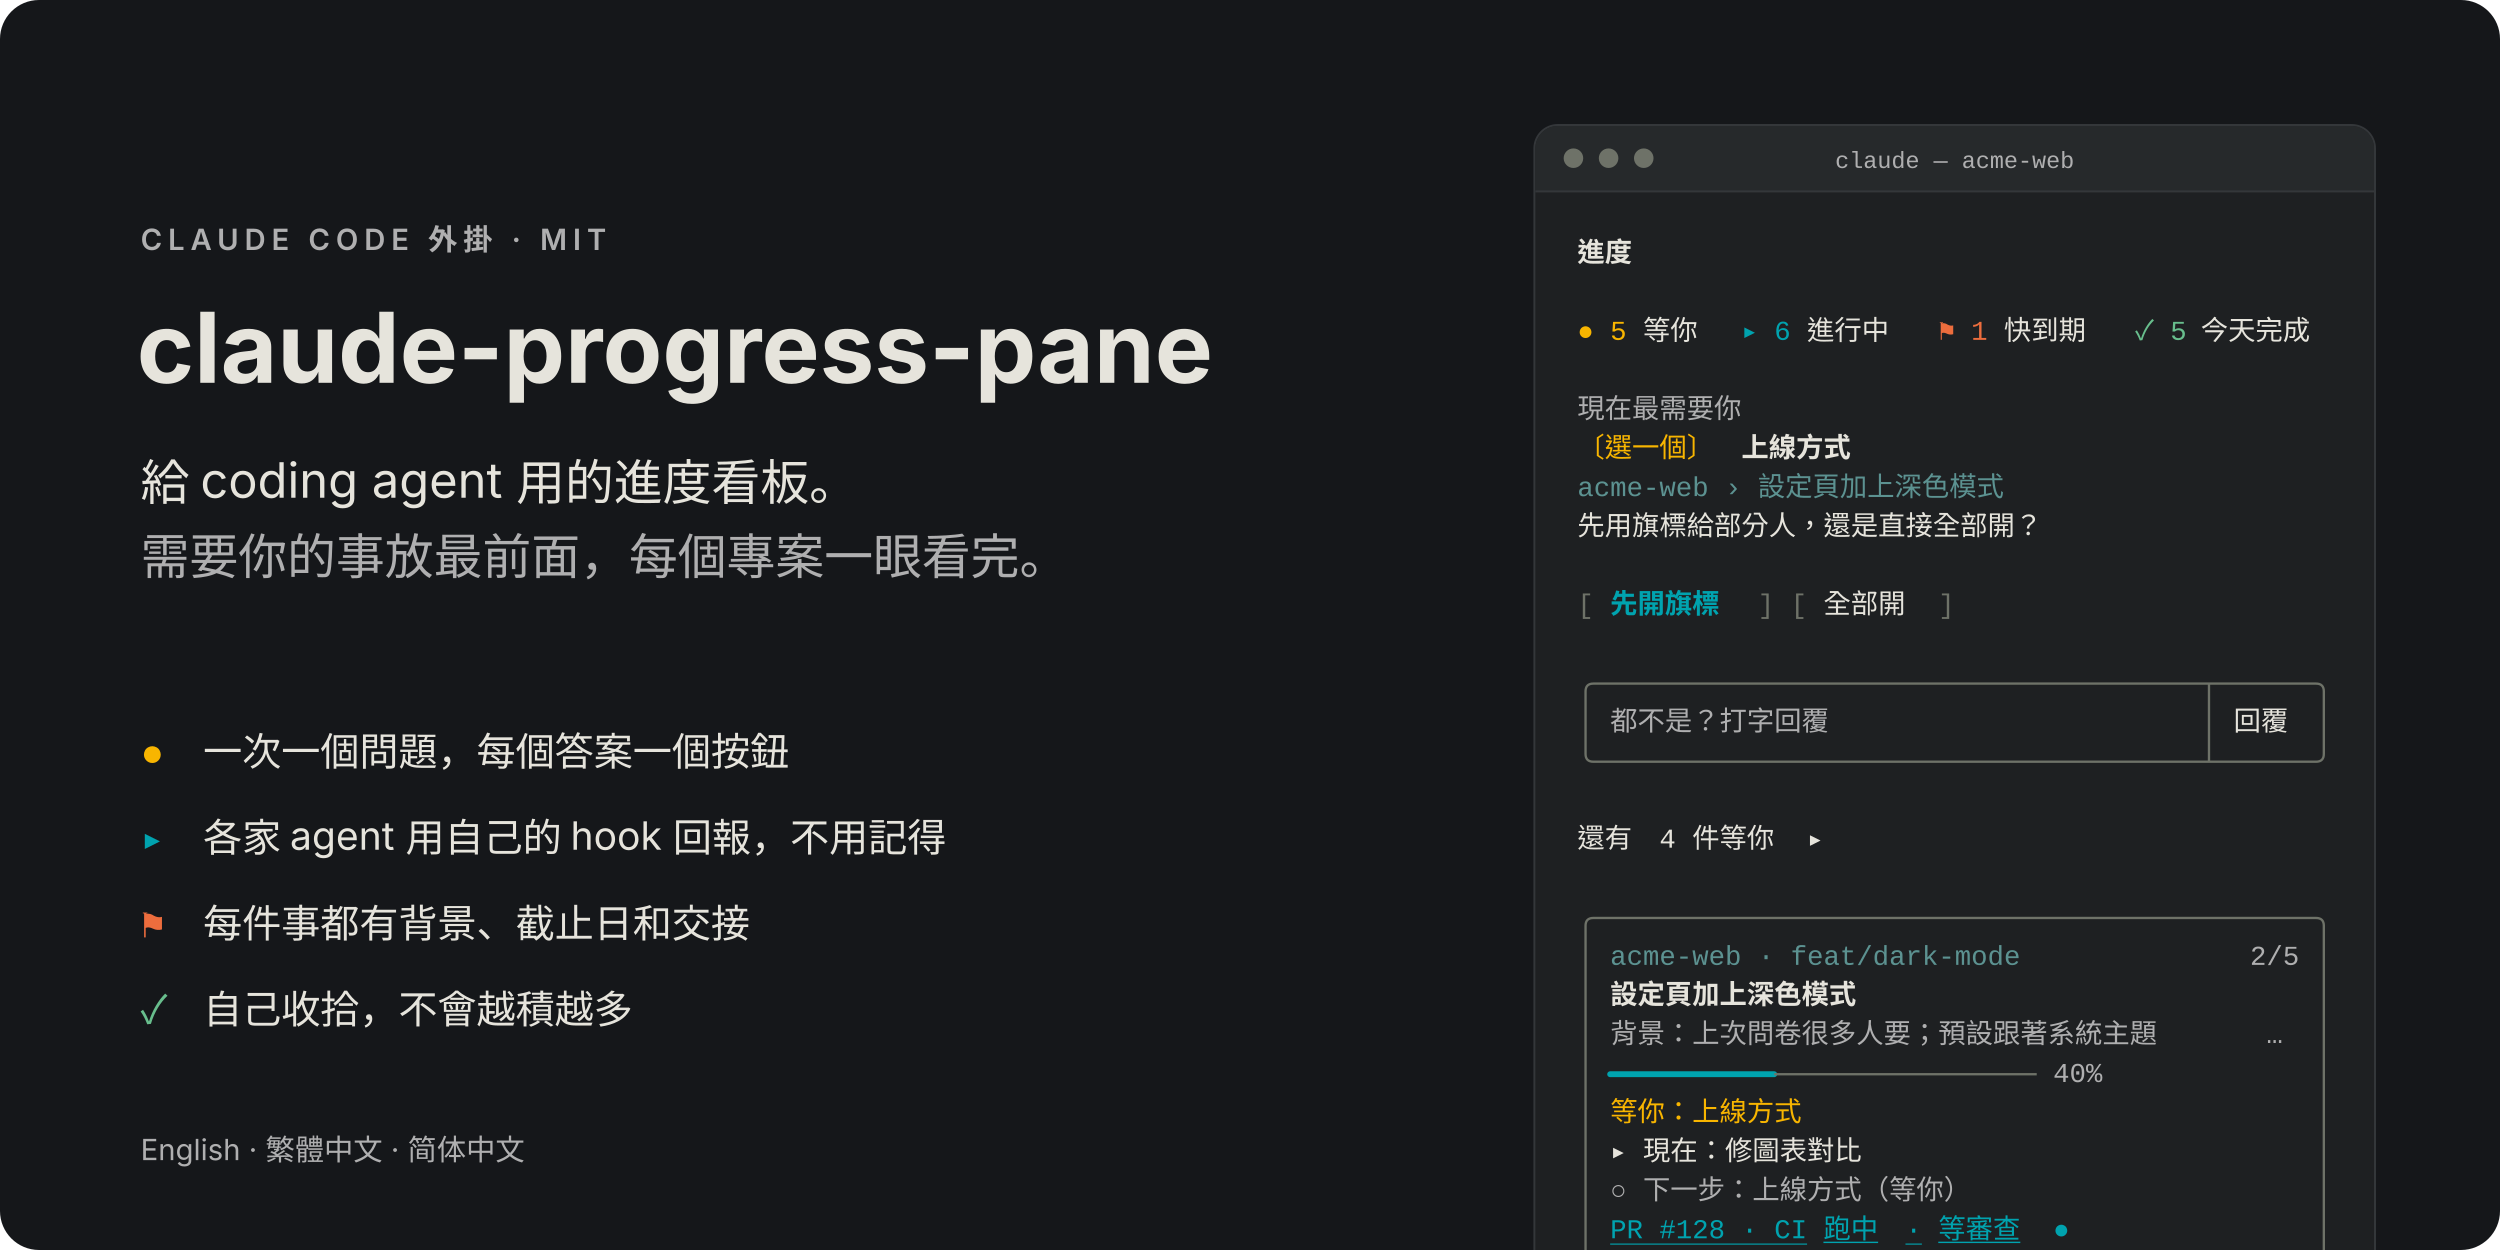
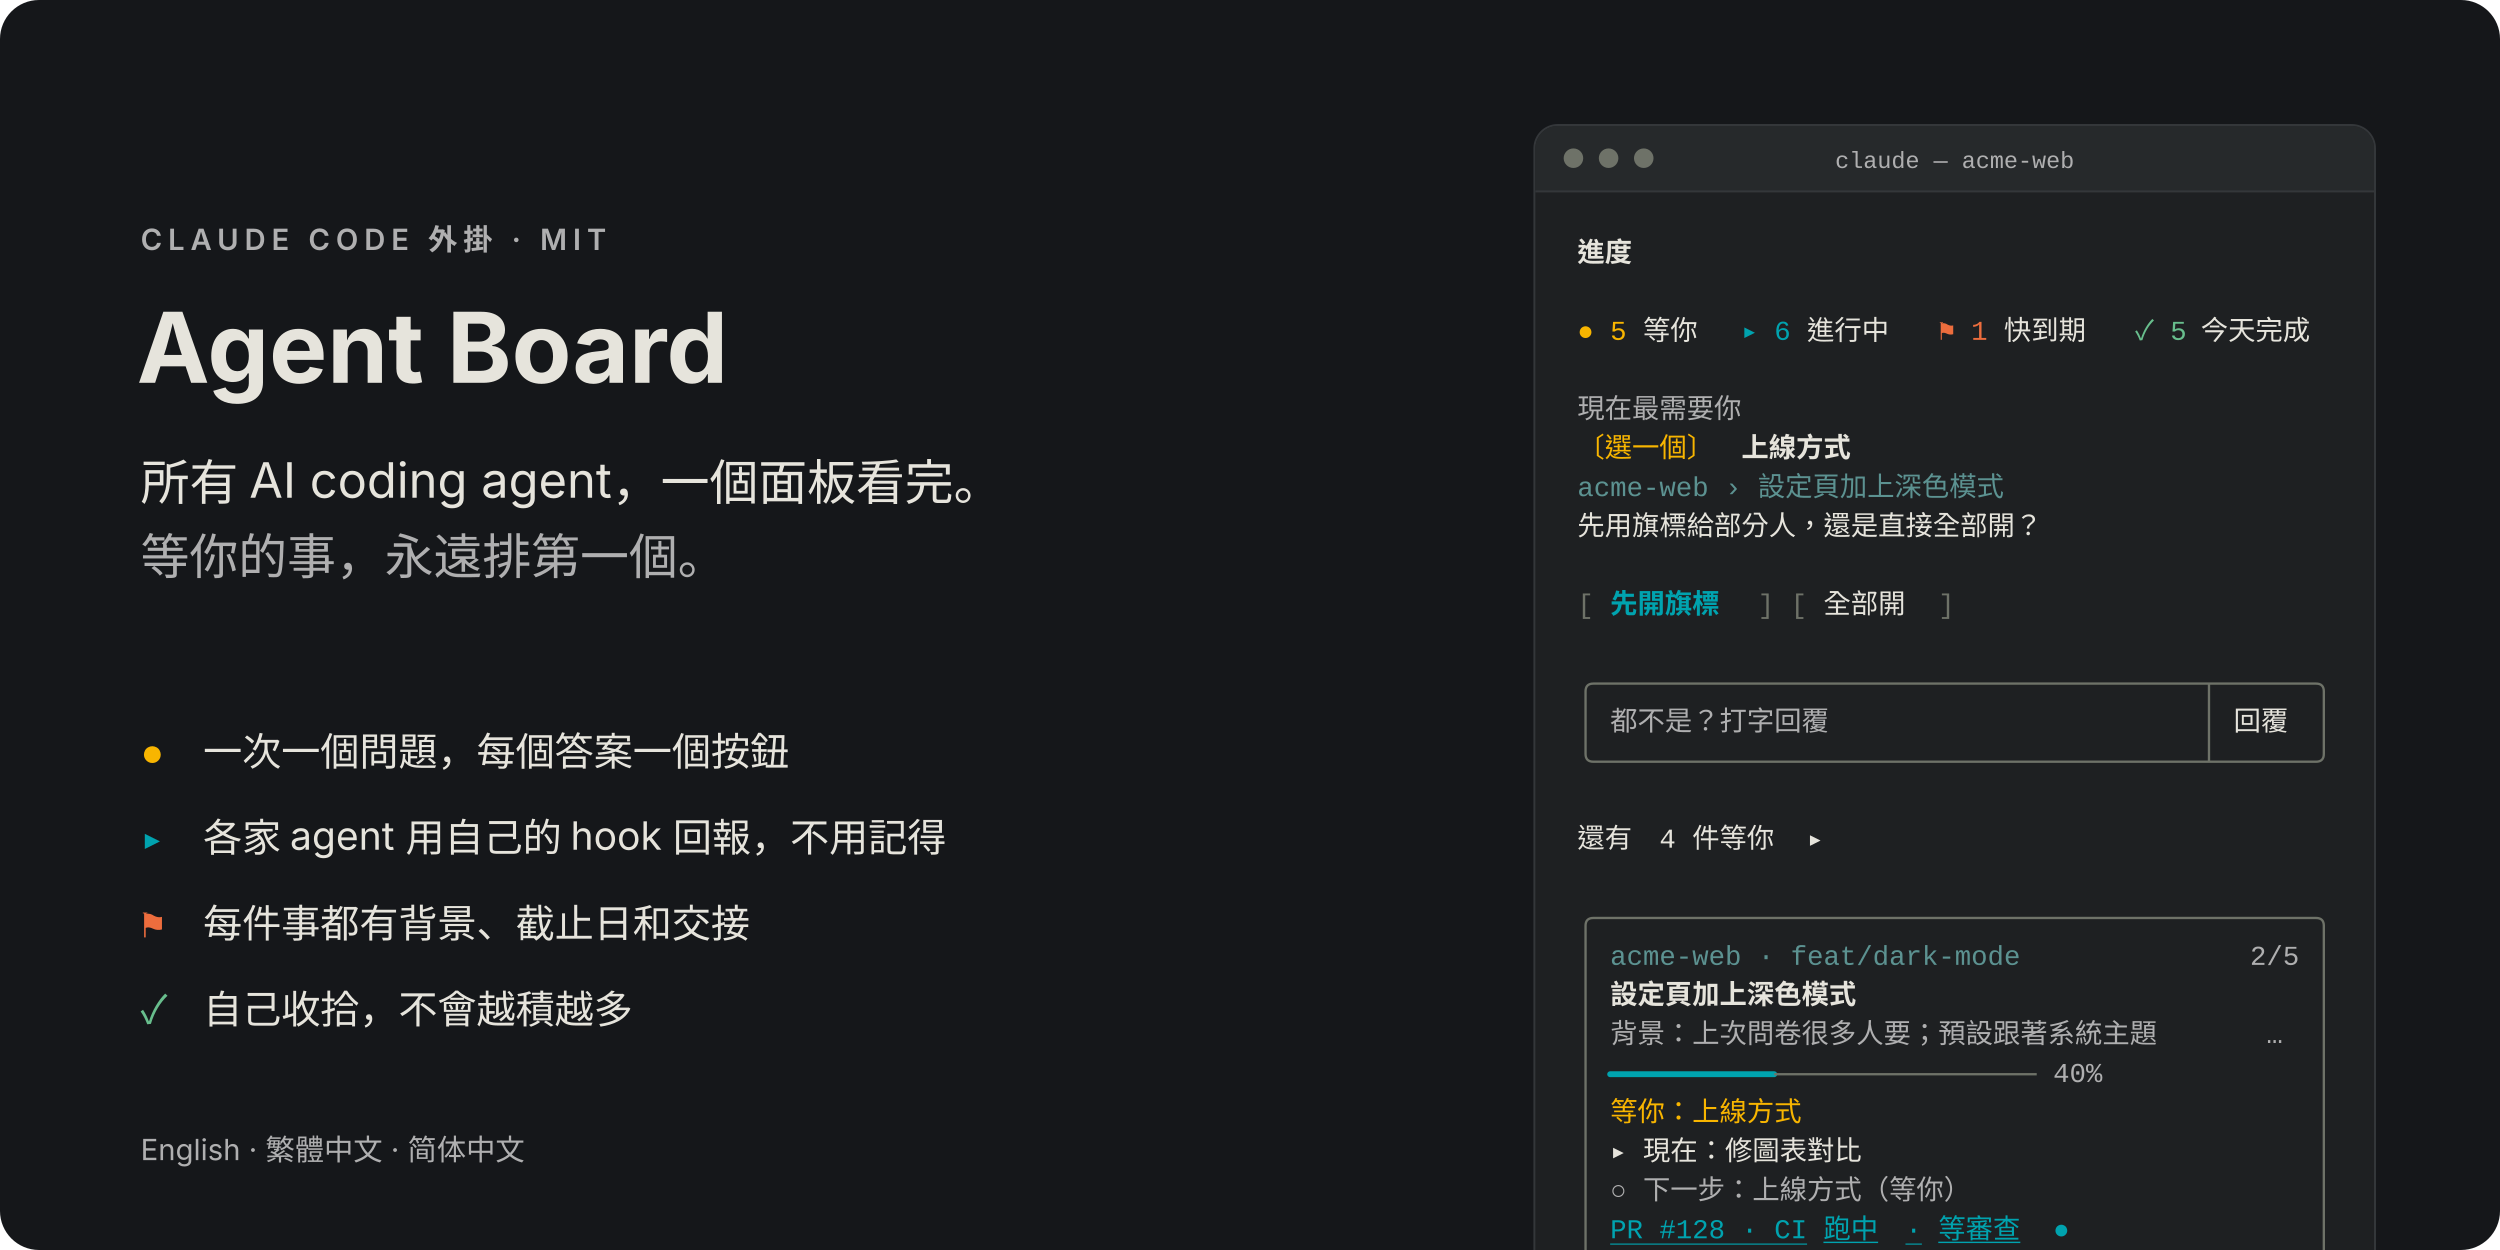
- <svg xmlns="http://www.w3.org/2000/svg" width="1280" height="640" viewBox="0 0 1280 640" role="img" aria-label="claude-progress-pane: 給 coding agent 用的進度看板。 需要你的事放最前面，每個專案一眼看完。">
+ <svg xmlns="http://www.w3.org/2000/svg" width="1280" height="640" viewBox="0 0 1280 640" role="img" aria-label="Agent Board: 所有 AI coding agent，一個面板看完。 等你的事，永遠排第一個。">
  <defs>
    <clipPath id="edge">
      <rect width="1280" height="640" rx="20" />
    </clipPath>
  </defs>
  <g clip-path="url(#edge)">
    <rect width="1280" height="640" fill="#15171a" />
    <text x="72" y="128" font-family="-apple-system, BlinkMacSystemFont, 'Segoe UI', 'Noto Sans TC', 'Noto Sans SC', 'PingFang TC', 'Microsoft JhengHei', 'Microsoft YaHei', sans-serif" font-size="15" font-weight="600" letter-spacing="3" fill="#afafb0">CLAUDE CODE 外掛  ·  MIT</text>
-     <text x="70" y="196" font-family="-apple-system, BlinkMacSystemFont, 'Segoe UI', 'Noto Sans TC', 'Noto Sans SC', 'PingFang TC', 'Microsoft JhengHei', 'Microsoft YaHei', sans-serif" font-size="50" font-weight="700" fill="#e6e4dc">claude-progress-pane</text>
-     <text x="72" y="256" font-family="-apple-system, BlinkMacSystemFont, 'Segoe UI', 'Noto Sans TC', 'Noto Sans SC', 'PingFang TC', 'Microsoft JhengHei', 'Microsoft YaHei', sans-serif" font-size="25" fill="#e6e4dc">給 coding agent 用的進度看板。</text>
-     <text x="72" y="294" font-family="-apple-system, BlinkMacSystemFont, 'Segoe UI', 'Noto Sans TC', 'Noto Sans SC', 'PingFang TC', 'Microsoft JhengHei', 'Microsoft YaHei', sans-serif" font-size="25" fill="#afafb0">需要你的事放最前面，每個專案一眼看完。</text>
+     <text x="70" y="196" font-family="-apple-system, BlinkMacSystemFont, 'Segoe UI', 'Noto Sans TC', 'Noto Sans SC', 'PingFang TC', 'Microsoft JhengHei', 'Microsoft YaHei', sans-serif" font-size="50" font-weight="700" fill="#e6e4dc">Agent Board</text>
+     <text x="72" y="256" font-family="-apple-system, BlinkMacSystemFont, 'Segoe UI', 'Noto Sans TC', 'Noto Sans SC', 'PingFang TC', 'Microsoft JhengHei', 'Microsoft YaHei', sans-serif" font-size="25" fill="#e6e4dc">所有 AI coding agent，一個面板看完。</text>
+     <text x="72" y="294" font-family="-apple-system, BlinkMacSystemFont, 'Segoe UI', 'Noto Sans TC', 'Noto Sans SC', 'PingFang TC', 'Microsoft JhengHei', 'Microsoft YaHei', sans-serif" font-size="25" fill="#afafb0">等你的事，永遠排第一個。</text>
    <text x="72" y="392" font-family="ui-monospace, SFMono-Regular, Menlo, Consolas, 'Liberation Mono', 'Noto Sans Mono CJK TC', 'Noto Sans CJK TC', 'PingFang TC', 'Microsoft JhengHei', monospace" font-size="20" fill="#F8B500">●</text>
    <text x="104" y="392" font-family="-apple-system, BlinkMacSystemFont, 'Segoe UI', 'Noto Sans TC', 'Noto Sans SC', 'PingFang TC', 'Microsoft JhengHei', 'Microsoft YaHei', sans-serif" font-size="20" fill="#e6e4dc">一次一個問題，每個答案一個按鈕</text>
    <text x="72" y="436" font-family="ui-monospace, SFMono-Regular, Menlo, Consolas, 'Liberation Mono', 'Noto Sans Mono CJK TC', 'Noto Sans CJK TC', 'PingFang TC', 'Microsoft JhengHei', monospace" font-size="20" fill="#00A3AF">▸</text>
    <text x="104" y="436" font-family="-apple-system, BlinkMacSystemFont, 'Segoe UI', 'Noto Sans TC', 'Noto Sans SC', 'PingFang TC', 'Microsoft JhengHei', 'Microsoft YaHei', sans-serif" font-size="20" fill="#e6e4dc">各家 agent 用自己的 hook 回報，不用記得</text>
    <text x="72" y="480" font-family="ui-monospace, SFMono-Regular, Menlo, Consolas, 'Liberation Mono', 'Noto Sans Mono CJK TC', 'Noto Sans CJK TC', 'PingFang TC', 'Microsoft JhengHei', monospace" font-size="20" fill="#ED6D3D">⚑</text>
    <text x="104" y="480" font-family="-apple-system, BlinkMacSystemFont, 'Segoe UI', 'Noto Sans TC', 'Noto Sans SC', 'PingFang TC', 'Microsoft JhengHei', 'Microsoft YaHei', sans-serif" font-size="20" fill="#e6e4dc">每件事都有背景、截止日和交接</text>
    <text x="72" y="524" font-family="ui-monospace, SFMono-Regular, Menlo, Consolas, 'Liberation Mono', 'Noto Sans Mono CJK TC', 'Noto Sans CJK TC', 'PingFang TC', 'Microsoft JhengHei', monospace" font-size="20" fill="#68BE8D">✓</text>
    <text x="104" y="524" font-family="-apple-system, BlinkMacSystemFont, 'Segoe UI', 'Noto Sans TC', 'Noto Sans SC', 'PingFang TC', 'Microsoft JhengHei', 'Microsoft YaHei', sans-serif" font-size="20" fill="#e6e4dc">自己收拾，不會越積越多</text>
    <text x="72" y="594" font-family="-apple-system, BlinkMacSystemFont, 'Segoe UI', 'Noto Sans TC', 'Noto Sans SC', 'PingFang TC', 'Microsoft JhengHei', 'Microsoft YaHei', sans-serif" font-size="15" fill="#afafb0">English  ·  繁體中文  ·  简体中文</text>
    <g transform="translate(785.6 64)">
      <rect width="430.4" height="738" rx="12" fill="#1e2022" stroke="#34373a" />
      <path d="M12 0.5h406.4a11.5 11.5 0 0 1 11.5 11.5v22h-429.4v-22a11.5 11.5 0 0 1 11.5-11.5z" fill="#26292b" />
      <line x1="0.5" y1="34" x2="429.9" y2="34" stroke="#34373a" />
      <g fill="#6E7268">
        <circle cx="20" cy="17" r="5" />
        <circle cx="38" cy="17" r="5" />
        <circle cx="56" cy="17" r="5" />
      </g>
      <text x="215.2" y="22" text-anchor="middle" font-family="ui-monospace, SFMono-Regular, Menlo, Consolas, 'Liberation Mono', 'Noto Sans Mono CJK TC', 'Noto Sans CJK TC', 'PingFang TC', 'Microsoft JhengHei', monospace" font-size="12" fill="#AFAFB0">claude  —  acme-web</text>
      <g font-family="ui-monospace, SFMono-Regular, Menlo, Consolas, 'Liberation Mono', 'Noto Sans Mono CJK TC', 'Noto Sans CJK TC', 'PingFang TC', 'Microsoft JhengHei', monospace" font-size="14" style="white-space:pre" xml:space="preserve">
        <path d="M38.8 486h84" fill="none" stroke="#00A3AF" stroke-width="3" stroke-linecap="round" />
        <path d="M26.2 296V290q0 -4 4 -4H30.4M30.4 286h310.8M341.2 286h8.4M345.4 286V296M349.6 286h50.4M400 286H400.2q4 0 4 4V296M26.2 296v20M345.4 296v20M404.2 296v20M26.2 316V322q0 4 4 4H30.4M30.4 326h310.8M341.2 326h8.4M345.4 326V316M349.6 326h50.4M400 326H400.2q4 0 4 -4V316M26.2 416V410q0 -4 4 -4H30.4M30.4 406h369.6M400 406H400.2q4 0 4 4V416M26.2 416v20M404.2 416v20M26.2 436v20M404.2 436v20M26.2 456v20M404.2 456v20M26.2 476v20M122.8 486h134.4M404.2 476v20M26.2 496v20M404.2 496v20M26.2 516v20M404.2 516v20M26.2 536v20M404.2 536v20M26.2 556v20M404.2 556v20M26.2 576v20M404.2 576v20" fill="none" stroke="#6E7268" stroke-width="1.2" stroke-linecap="butt" />
        <text x="22.0" y="70" textLength="33.6" lengthAdjust="spacingAndGlyphs" fill="#e6e4dc" font-weight="700">進度</text>
        <text x="22.0" y="110" textLength="25.2" lengthAdjust="spacingAndGlyphs" fill="#F8B500">● 5</text>
        <text x="55.6" y="110" textLength="33.6" lengthAdjust="spacingAndGlyphs" fill="#e6e4dc">等你</text>
        <text x="106.0" y="110" textLength="25.2" lengthAdjust="spacingAndGlyphs" fill="#00A3AF">▸ 6</text>
        <text x="139.6" y="110" textLength="50.4" lengthAdjust="spacingAndGlyphs" fill="#e6e4dc">進行中</text>
        <text x="206.8" y="110" textLength="25.2" lengthAdjust="spacingAndGlyphs" fill="#ED6D3D">⚑ 1</text>
        <text x="240.4" y="110" textLength="50.4" lengthAdjust="spacingAndGlyphs" fill="#e6e4dc">快到期</text>
        <text x="307.6" y="110" textLength="25.2" lengthAdjust="spacingAndGlyphs" fill="#68BE8D">✓ 5</text>
        <text x="341.2" y="110" textLength="67.2" lengthAdjust="spacingAndGlyphs" fill="#e6e4dc">今天完成</text>
        <text x="22.0" y="150" textLength="100.8" lengthAdjust="spacingAndGlyphs" fill="#AFAFB0">現在最需要你</text>
        <text x="22.0" y="170" textLength="84.0" lengthAdjust="spacingAndGlyphs" fill="#F8B500">〔選一個〕</text>
        <text x="106.0" y="170" textLength="67.2" lengthAdjust="spacingAndGlyphs" fill="#e6e4dc" font-weight="700">上線方式</text>
        <text x="22.0" y="190" textLength="84.0" lengthAdjust="spacingAndGlyphs" fill="#5C9291">acme-web ›</text>
        <text x="114.4" y="190" textLength="151.2" lengthAdjust="spacingAndGlyphs" fill="#5C9291">設定頁加上深色模式</text>
        <text x="22.0" y="210" textLength="285.6" lengthAdjust="spacingAndGlyphs" fill="#e6e4dc">先用旗標給部分人，還是直接全部開？</text>
        <text x="22.0" y="250" textLength="8.4" lengthAdjust="spacingAndGlyphs" fill="#6E7268">[</text>
        <text x="38.8" y="250" textLength="67.2" lengthAdjust="spacingAndGlyphs" fill="#00A3AF" font-weight="700">先開旗標</text>
        <text x="114.4" y="250" textLength="8.4" lengthAdjust="spacingAndGlyphs" fill="#6E7268">]</text>
        <text x="131.2" y="250" textLength="8.4" lengthAdjust="spacingAndGlyphs" fill="#6E7268">[</text>
        <text x="148.0" y="250" textLength="50.4" lengthAdjust="spacingAndGlyphs" fill="#e6e4dc">全部開</text>
        <text x="206.8" y="250" textLength="8.4" lengthAdjust="spacingAndGlyphs" fill="#6E7268">]</text>
        <text x="38.8" y="310" textLength="134.4" lengthAdjust="spacingAndGlyphs" fill="#AFAFB0">都不是？打字回覆</text>
        <text x="358.0" y="310" textLength="33.6" lengthAdjust="spacingAndGlyphs" fill="#e6e4dc">回覆</text>
        <text x="22.0" y="370" textLength="33.6" lengthAdjust="spacingAndGlyphs" fill="#e6e4dc">還有</text>
        <text x="64.0" y="370" textLength="8.4" lengthAdjust="spacingAndGlyphs" fill="#e6e4dc">4</text>
        <text x="80.8" y="370" textLength="50.4" lengthAdjust="spacingAndGlyphs" fill="#e6e4dc">件等你</text>
        <text x="139.6" y="370" textLength="8.4" lengthAdjust="spacingAndGlyphs" fill="#e6e4dc">▸</text>
        <text x="38.8" y="430" textLength="210.0" lengthAdjust="spacingAndGlyphs" fill="#5C9291">acme-web · feat/dark-mode</text>
        <text x="366.4" y="430" textLength="25.2" lengthAdjust="spacingAndGlyphs" fill="#AFAFB0">2/5</text>
        <text x="38.8" y="450" textLength="151.2" lengthAdjust="spacingAndGlyphs" fill="#e6e4dc" font-weight="700">設定頁加上深色模式</text>
        <text x="38.8" y="470" textLength="336.0" lengthAdjust="spacingAndGlyphs" fill="#AFAFB0">背景：上次問卷很多人要；預設跟著系統主題</text>
        <text x="374.8" y="470" textLength="8.4" lengthAdjust="spacingAndGlyphs" fill="#AFAFB0">…</text>
        <text x="265.6" y="490" textLength="25.2" lengthAdjust="spacingAndGlyphs" fill="#AFAFB0">40%</text>
        <text x="38.8" y="510" textLength="117.6" lengthAdjust="spacingAndGlyphs" fill="#F8B500">等你：上線方式</text>
        <text x="38.8" y="530" textLength="8.4" lengthAdjust="spacingAndGlyphs" fill="#e6e4dc">▸</text>
        <text x="55.6" y="530" textLength="134.4" lengthAdjust="spacingAndGlyphs" fill="#e6e4dc">現在：修圖表對比</text>
        <text x="38.8" y="550" textLength="8.4" lengthAdjust="spacingAndGlyphs" fill="#AFAFB0">○</text>
        <text x="55.6" y="550" textLength="201.6" lengthAdjust="spacingAndGlyphs" fill="#AFAFB0">下一步：上線方式（等你）</text>
        <text x="38.8" y="570" textLength="100.8" lengthAdjust="spacingAndGlyphs" fill="#00A3AF" text-decoration="underline">PR #128 · CI</text>
        <text x="148.0" y="570" textLength="33.6" lengthAdjust="spacingAndGlyphs" fill="#00A3AF" text-decoration="underline">跑中</text>
        <text x="190.0" y="570" textLength="8.4" lengthAdjust="spacingAndGlyphs" fill="#00A3AF" text-decoration="underline">·</text>
        <text x="206.8" y="570" textLength="50.4" lengthAdjust="spacingAndGlyphs" fill="#00A3AF" text-decoration="underline">等審查</text>
        <text x="265.6" y="570" textLength="8.4" lengthAdjust="spacingAndGlyphs" fill="#00A3AF">●</text>
      </g>
    </g>
  </g>
</svg>
